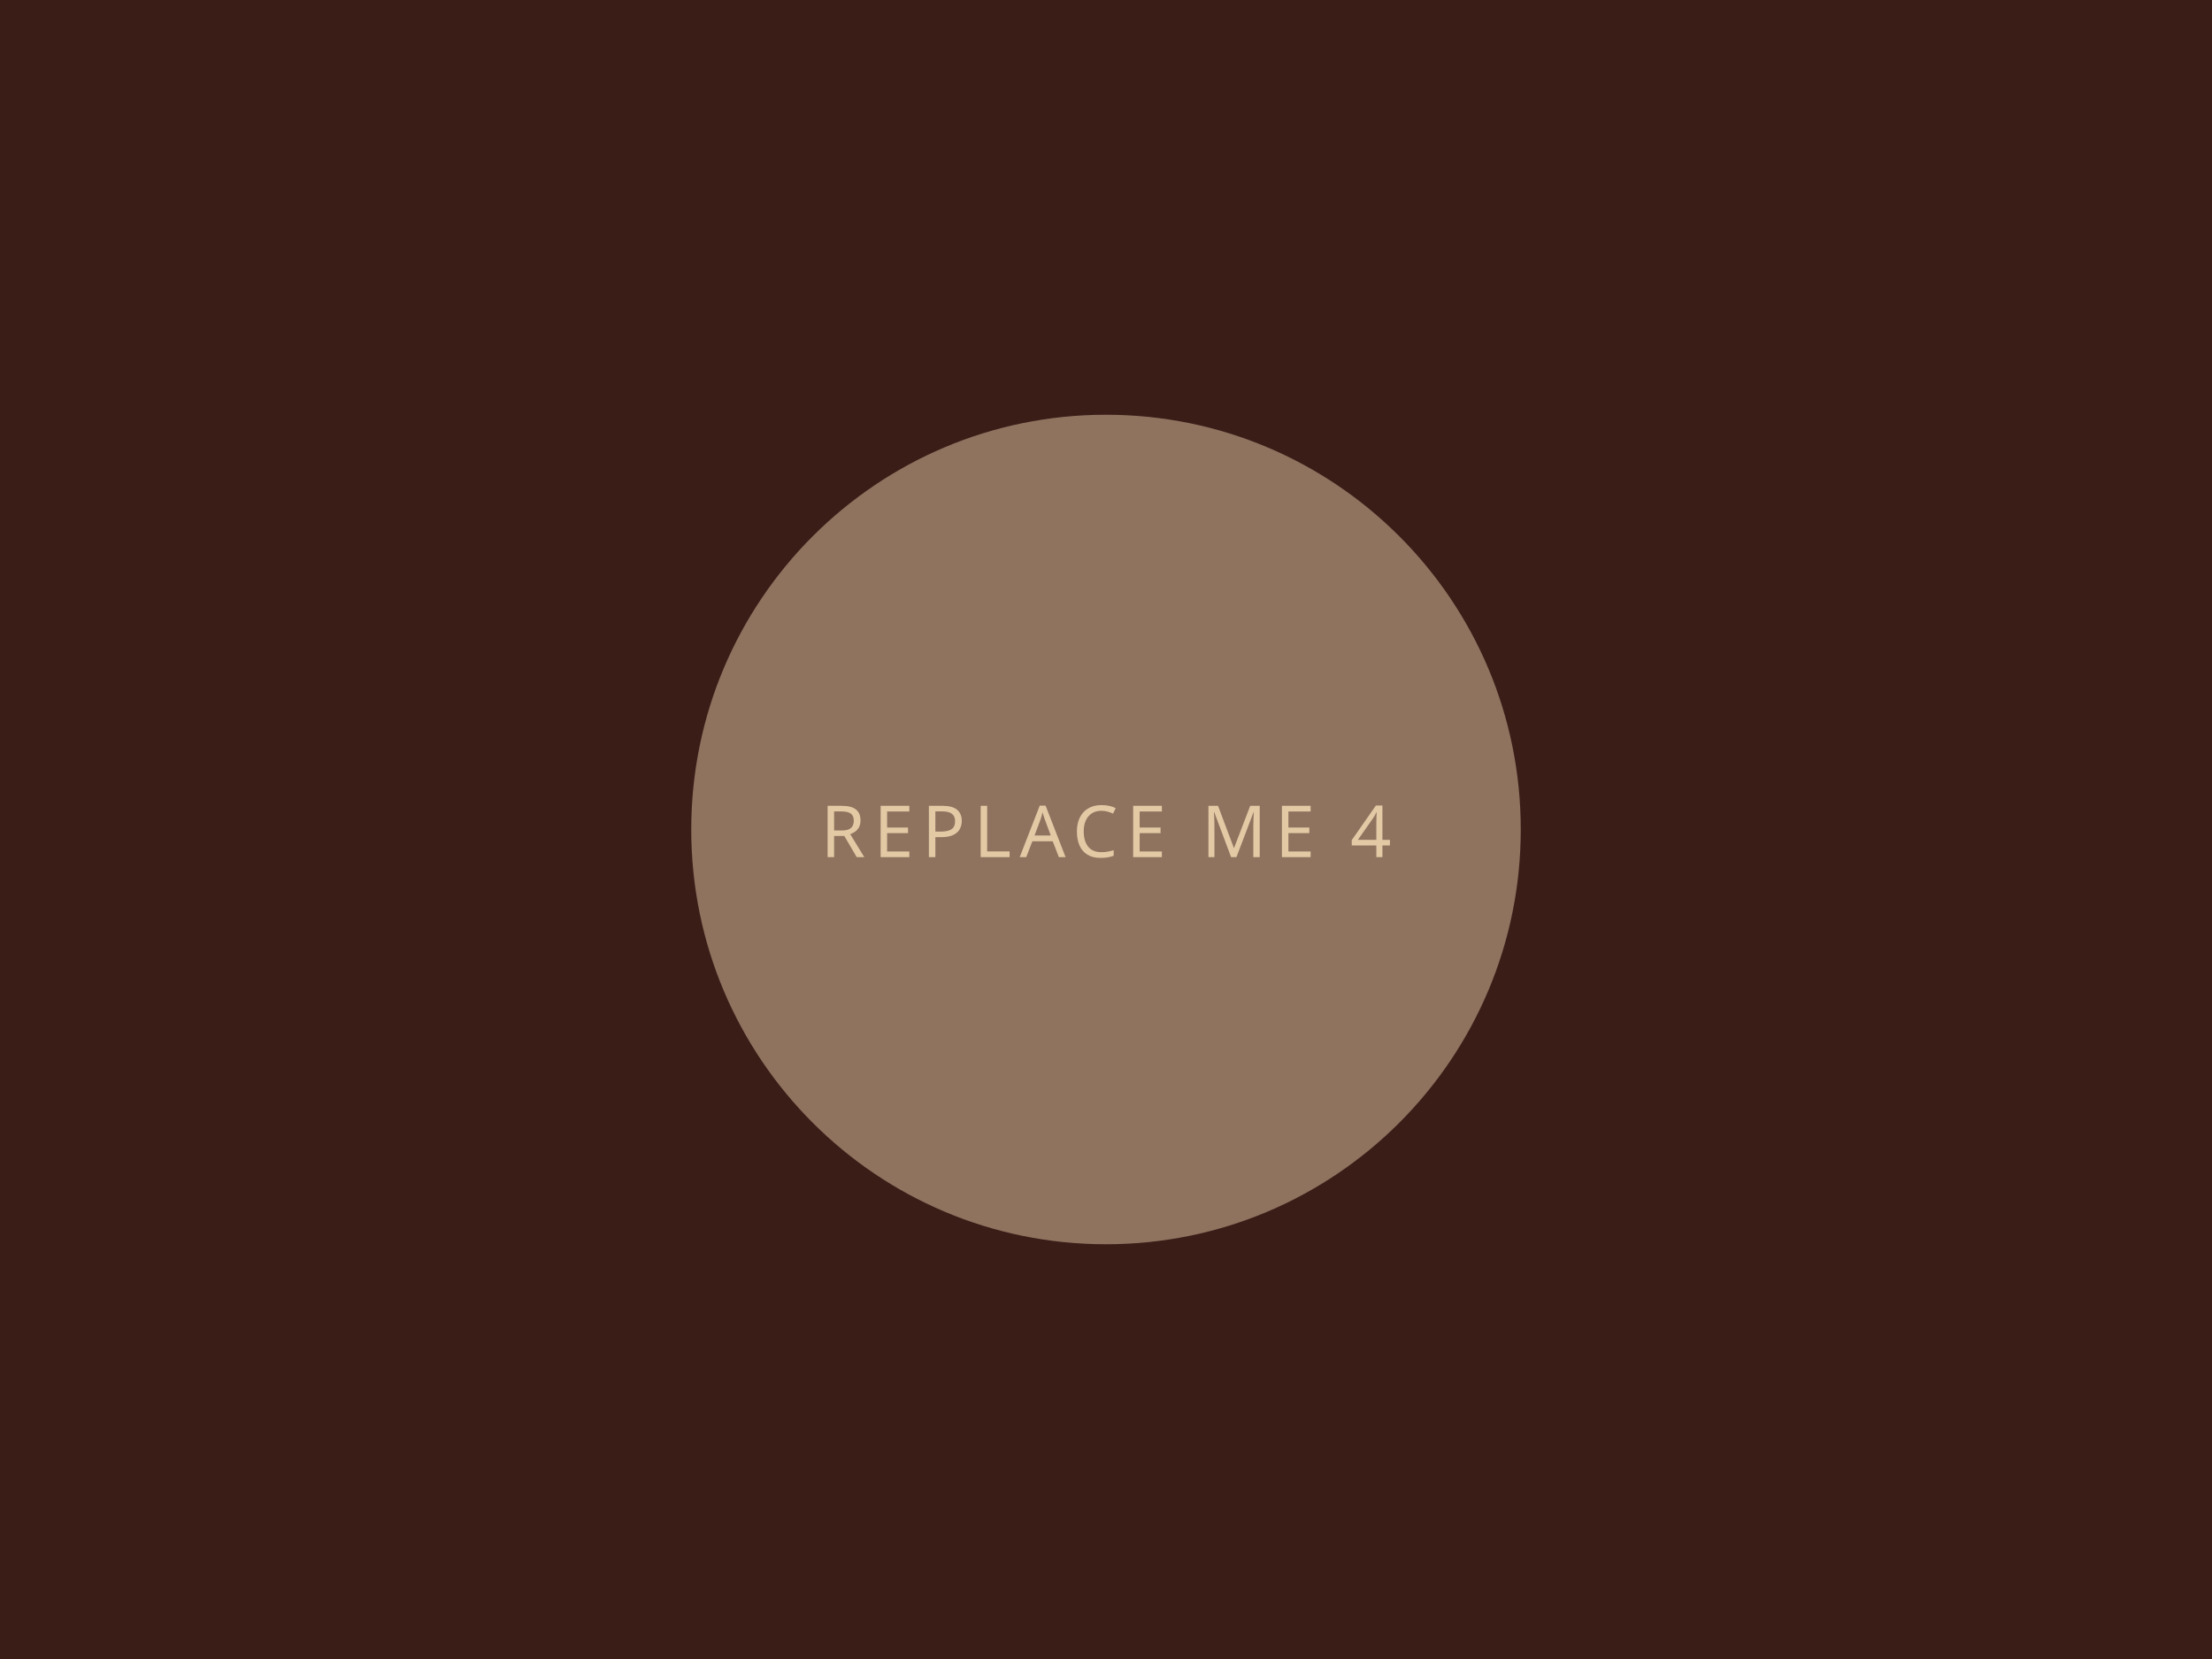
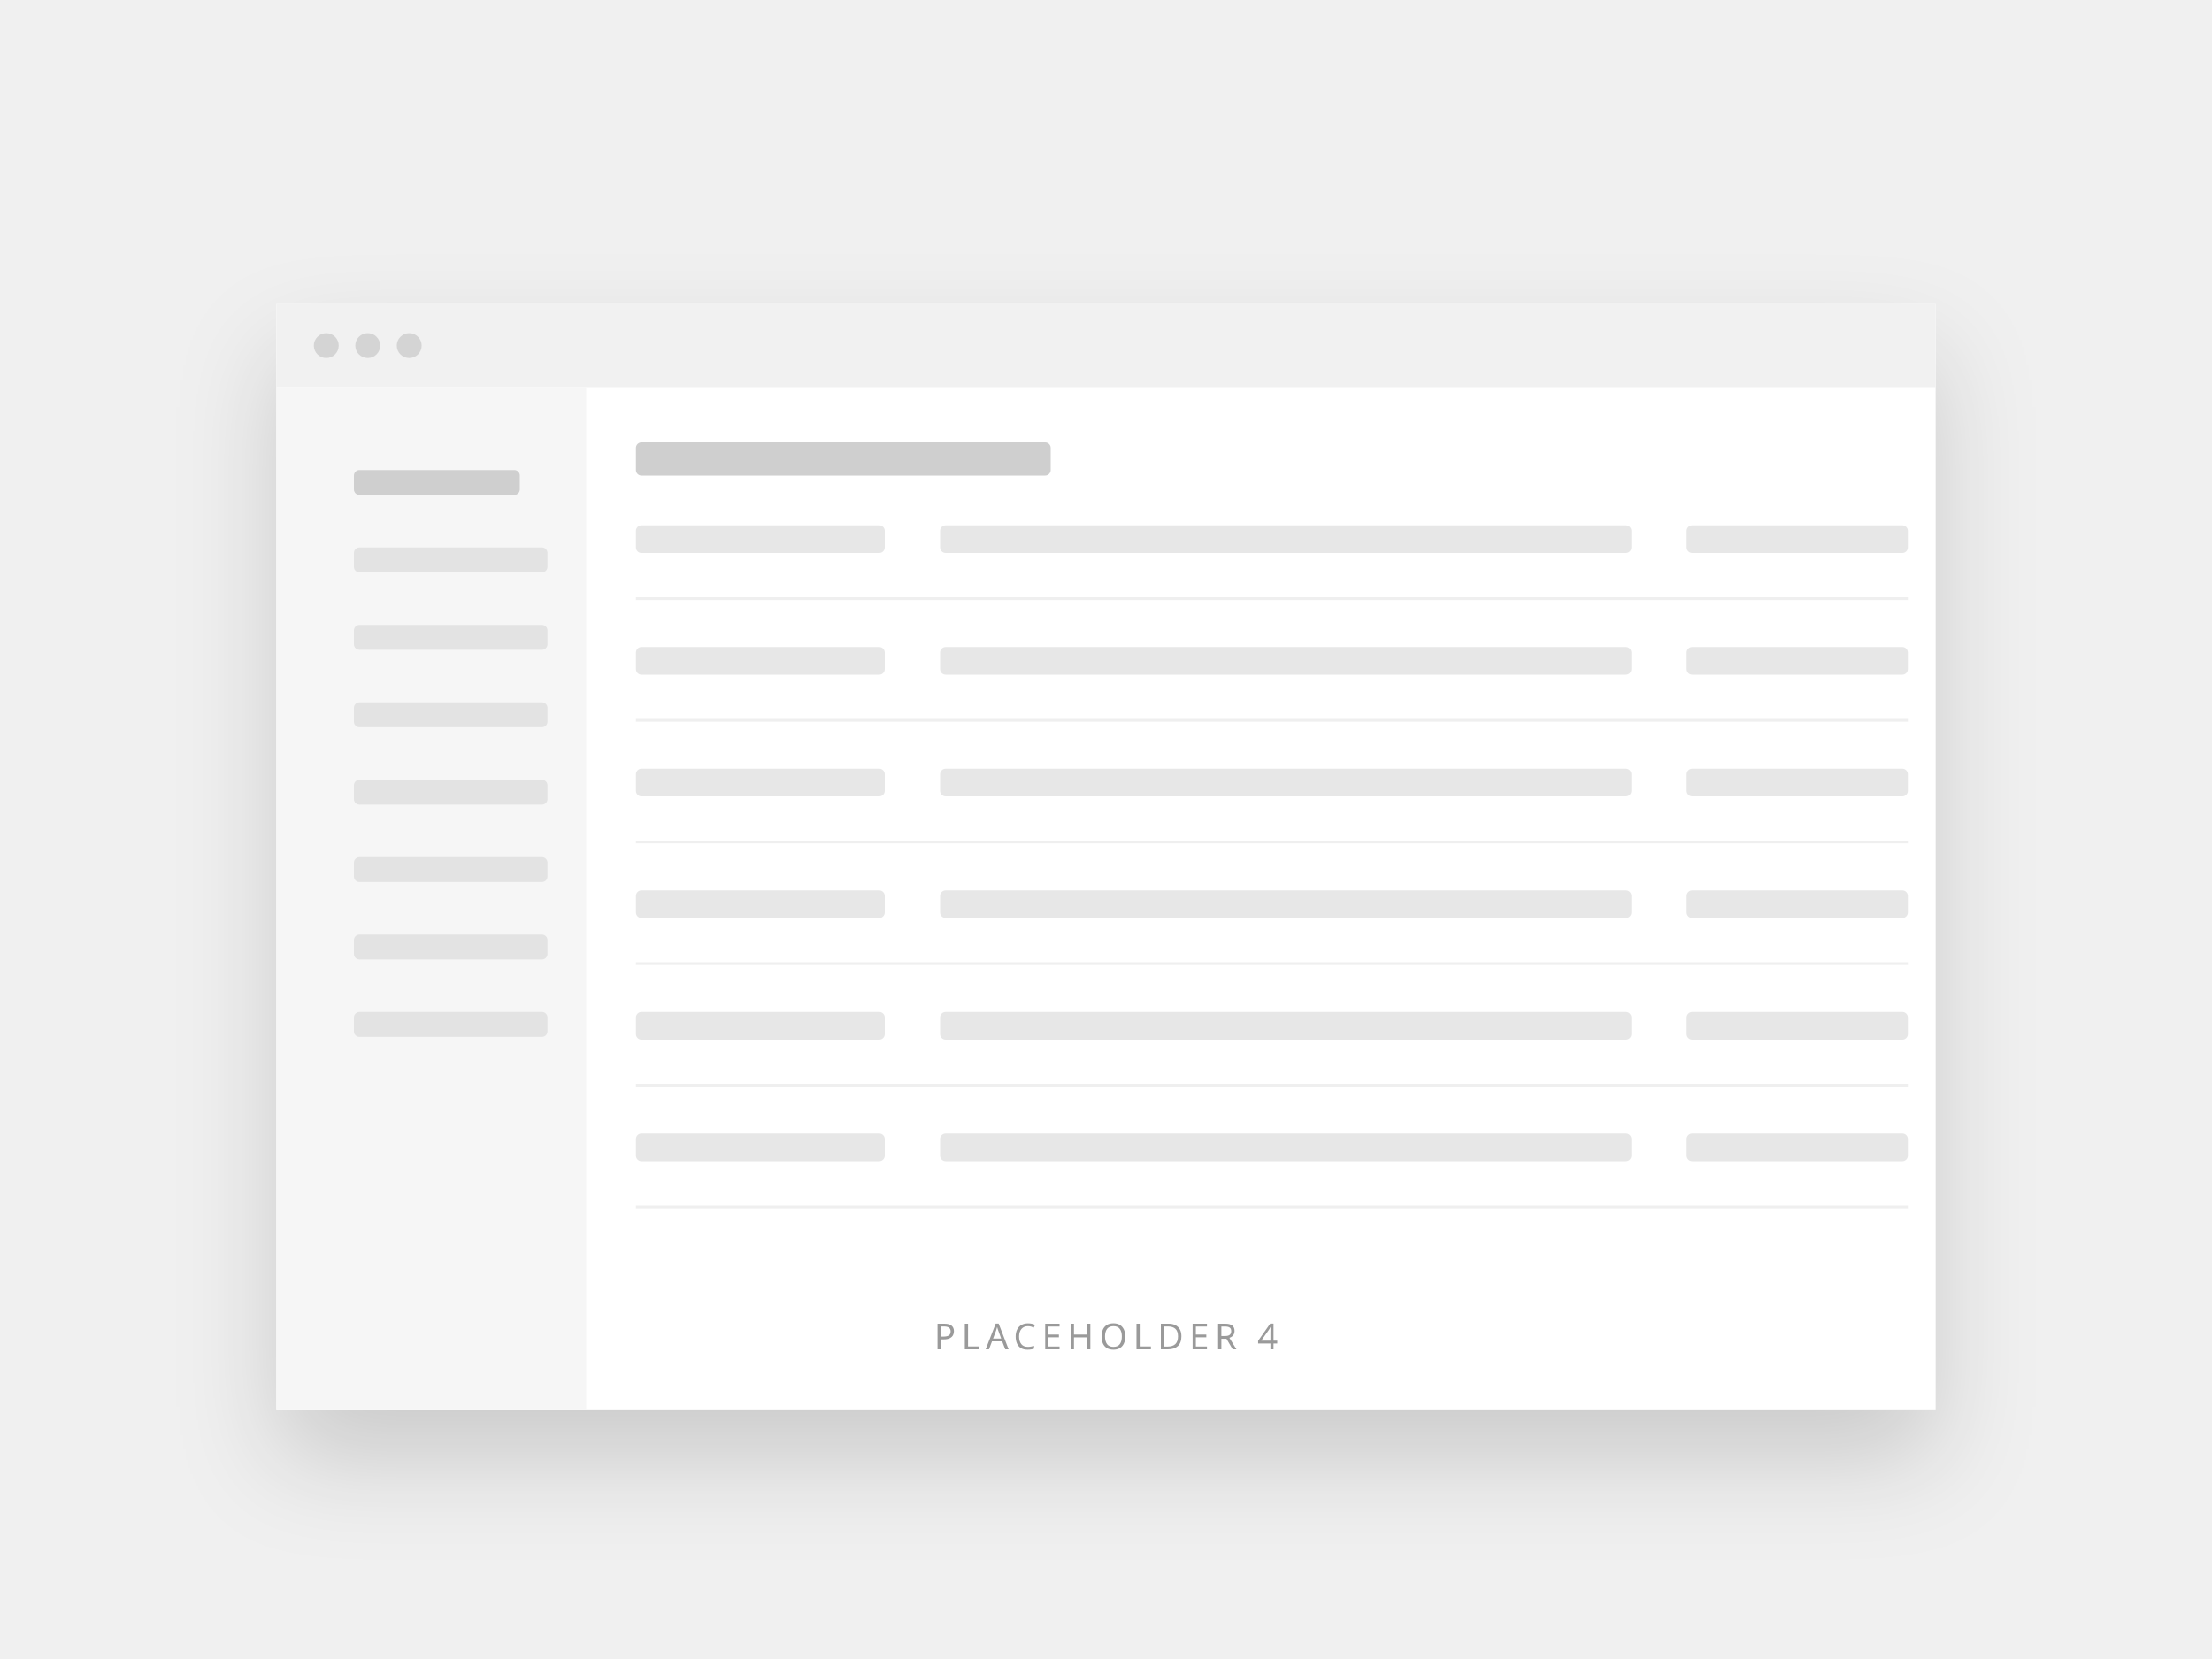
- <svg xmlns="http://www.w3.org/2000/svg" viewBox="0 0 800 600" role="img">
-   <rect width="800" height="600" fill="#3b1d18" />
-   <circle cx="400" cy="300" r="150" fill="#e3caa5" opacity="0.5" />
-   <text x="400" y="310" font-family="system-ui" font-size="26" fill="#e3caa5" text-anchor="middle" letter-spacing="3">REPLACE ME 4</text>
+ <svg xmlns="http://www.w3.org/2000/svg" viewBox="0 0 800 600" role="img" aria-label="Placeholder screenshot 4">
+   <defs>
+     <filter id="s" x="-10%" y="-10%" width="120%" height="140%">
+       <feDropShadow dx="0" dy="18" stdDeviation="18" flood-color="#000" flood-opacity="0.16" />
+     </filter>
+   </defs>
+   <g filter="url(#s)">
+     <rect x="100" y="110" width="600" height="400" fill="#ffffff" />
+   </g>
+   <rect x="100" y="110" width="600" height="30" fill="#f1f1f1" />
+   <circle cx="118" cy="125" r="4.5" fill="#d4d4d4" />
+   <circle cx="133" cy="125" r="4.5" fill="#d4d4d4" />
+   <circle cx="148" cy="125" r="4.5" fill="#d4d4d4" />
+   <rect x="100" y="140" width="112" height="370" fill="#f6f6f6" />
+   <rect x="128" y="170" width="60" height="9" rx="2" fill="#cfcfcf" />
+   <rect x="128" y="198" width="70" height="9" rx="2" fill="#e3e3e3" />
+   <rect x="128" y="226" width="70" height="9" rx="2" fill="#e3e3e3" />
+   <rect x="128" y="254" width="70" height="9" rx="2" fill="#e3e3e3" />
+   <rect x="128" y="282" width="70" height="9" rx="2" fill="#e3e3e3" />
+   <rect x="128" y="310" width="70" height="9" rx="2" fill="#e3e3e3" />
+   <rect x="128" y="338" width="70" height="9" rx="2" fill="#e3e3e3" />
+   <rect x="128" y="366" width="70" height="9" rx="2" fill="#e3e3e3" />
+   <rect x="230" y="160" width="150" height="12" rx="2" fill="#cfcfcf" />
+   <rect x="230" y="190" width="90" height="10" rx="2" fill="#e7e7e7" />
+   <rect x="340" y="190" width="250" height="10" rx="2" fill="#e7e7e7" />
+   <rect x="610" y="190" width="80" height="10" rx="2" fill="#e7e7e7" />
+   <rect x="230" y="216" width="460" height="1" fill="#efefef" />
+   <rect x="230" y="234" width="90" height="10" rx="2" fill="#e7e7e7" />
+   <rect x="340" y="234" width="250" height="10" rx="2" fill="#e7e7e7" />
+   <rect x="610" y="234" width="80" height="10" rx="2" fill="#e7e7e7" />
+   <rect x="230" y="260" width="460" height="1" fill="#efefef" />
+   <rect x="230" y="278" width="90" height="10" rx="2" fill="#e7e7e7" />
+   <rect x="340" y="278" width="250" height="10" rx="2" fill="#e7e7e7" />
+   <rect x="610" y="278" width="80" height="10" rx="2" fill="#e7e7e7" />
+   <rect x="230" y="304" width="460" height="1" fill="#efefef" />
+   <rect x="230" y="322" width="90" height="10" rx="2" fill="#e7e7e7" />
+   <rect x="340" y="322" width="250" height="10" rx="2" fill="#e7e7e7" />
+   <rect x="610" y="322" width="80" height="10" rx="2" fill="#e7e7e7" />
+   <rect x="230" y="348" width="460" height="1" fill="#efefef" />
+   <rect x="230" y="366" width="90" height="10" rx="2" fill="#e7e7e7" />
+   <rect x="340" y="366" width="250" height="10" rx="2" fill="#e7e7e7" />
+   <rect x="610" y="366" width="80" height="10" rx="2" fill="#e7e7e7" />
+   <rect x="230" y="392" width="460" height="1" fill="#efefef" />
+   <rect x="230" y="410" width="90" height="10" rx="2" fill="#e7e7e7" />
+   <rect x="340" y="410" width="250" height="10" rx="2" fill="#e7e7e7" />
+   <rect x="610" y="410" width="80" height="10" rx="2" fill="#e7e7e7" />
+   <rect x="230" y="436" width="460" height="1" fill="#efefef" />
+   <text x="400" y="488" font-family="system-ui, sans-serif" font-size="13" fill="#9a9a9a" text-anchor="middle" letter-spacing="2">PLACEHOLDER 4</text>
</svg>
